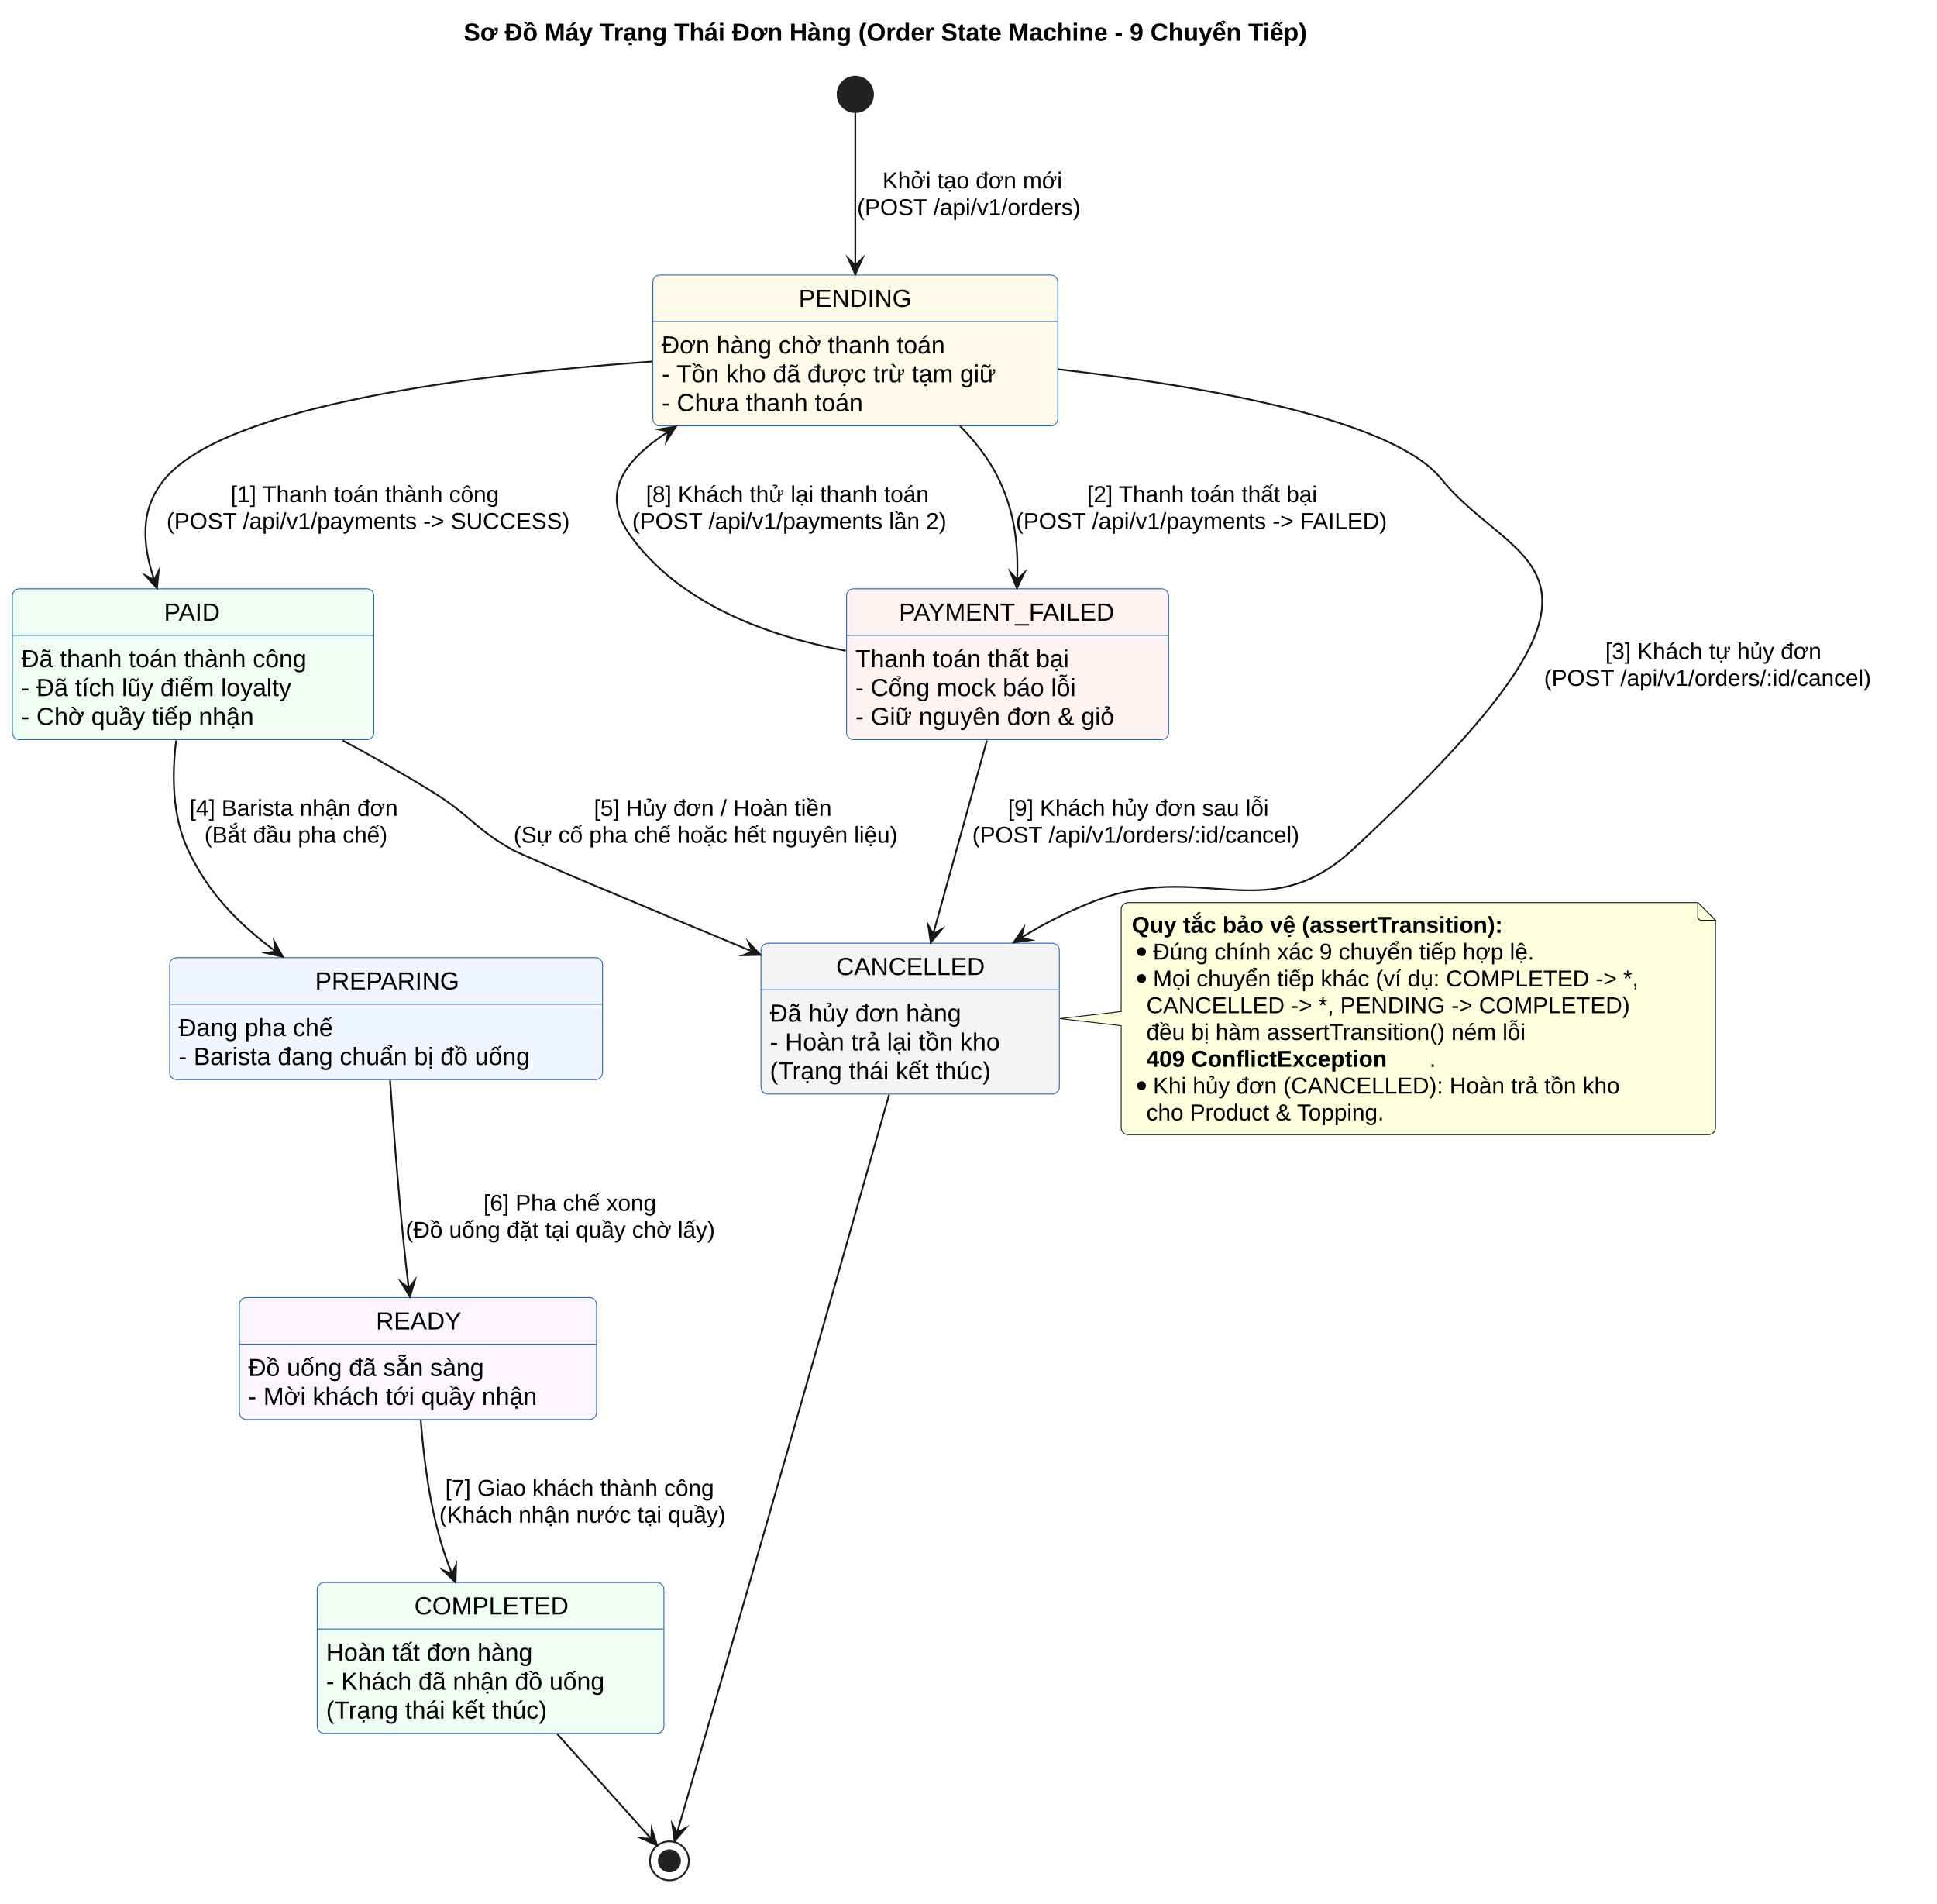
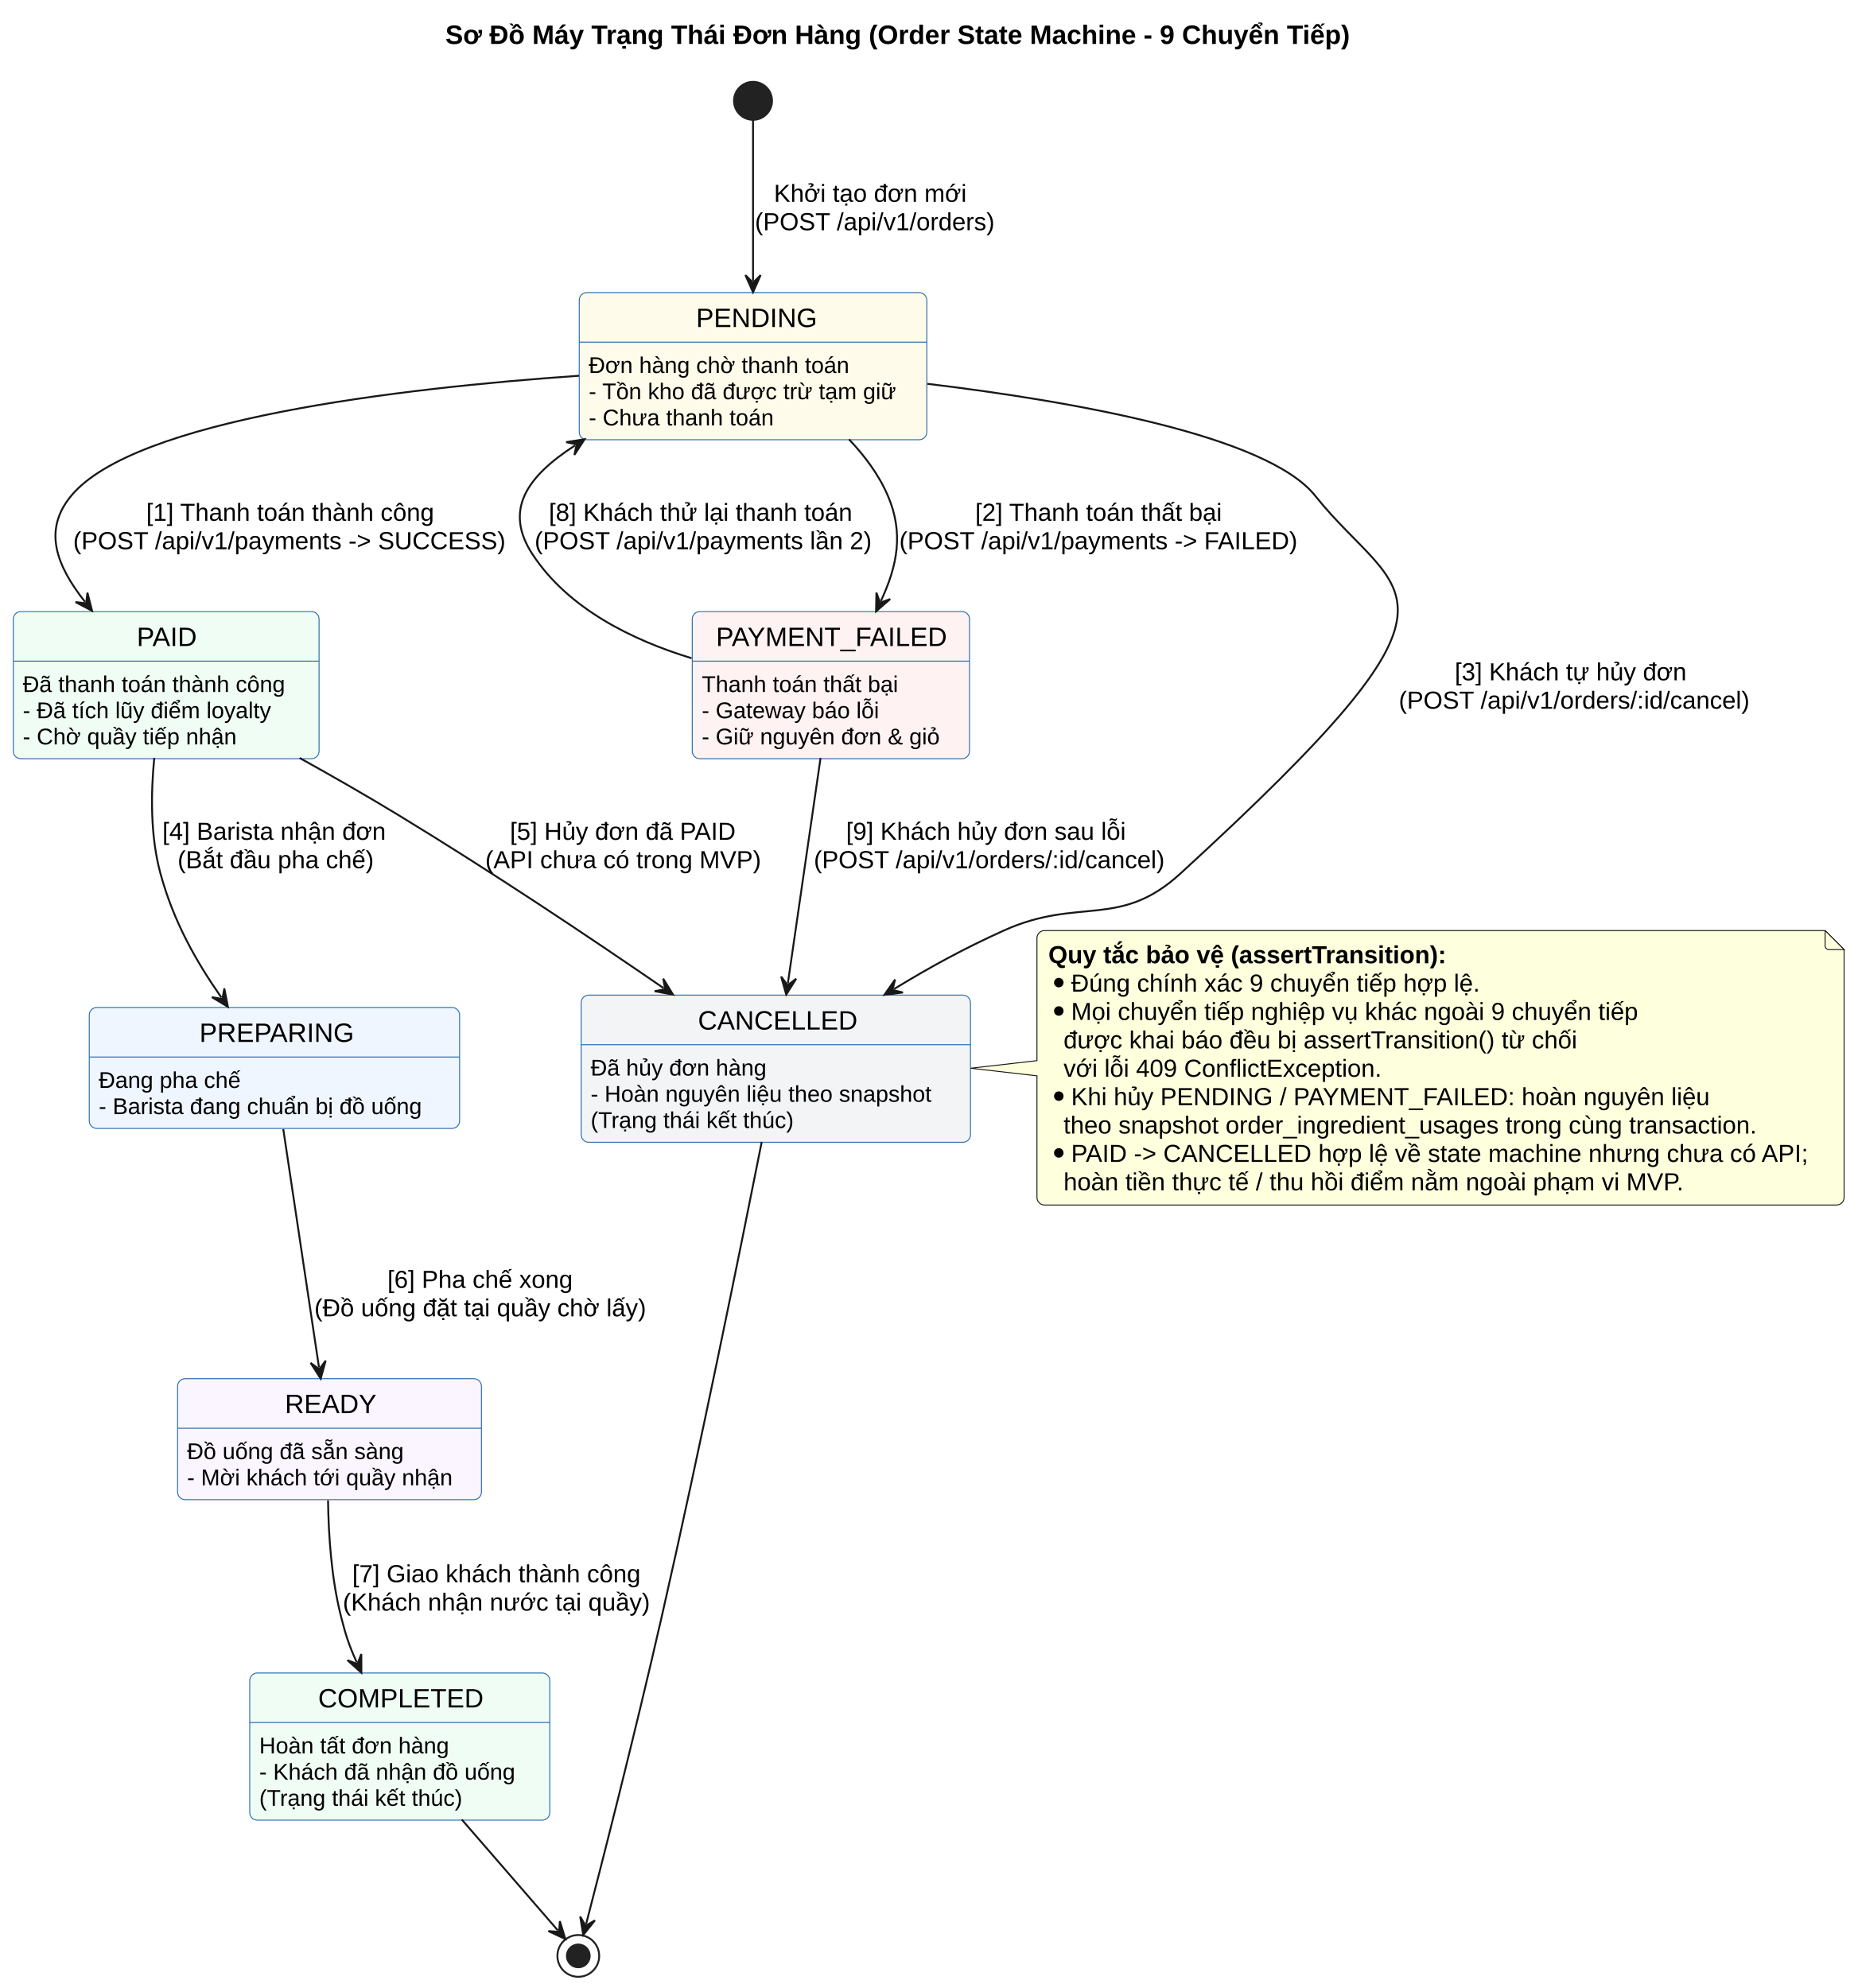
- <svg xmlns="http://www.w3.org/2000/svg" version="1.1" data-diagram-type="STATE" style="width:1094px;height:1075px;background:#FFFFFF;" width="1094px" height="1075px" viewBox="0 0 1094 1075" zoomAndPan="magnify" preserveAspectRatio="none" contentStyleType="text/css">
+ <svg xmlns="http://www.w3.org/2000/svg" contentStyleType="text/css" height="1047px" preserveAspectRatio="none" style="width:978px;height:1047px;background:#FFFFFF;" version="1.1" viewBox="0 0 978 1047" width="978px" zoomAndPan="magnify">
  <defs />
-   <g font-family="sans-serif" lengthAdjust="spacing">
-     <g class="title" data-source-line="1">
-       <text x="261.863" y="22.995" fill="#000" font-size="14" textLength="563.589" font-weight="700" font-family="Arial">Sơ Đồ Máy Trạng Thái Đơn Hàng (Order State Machine - 9 Chuyển Tiếp)</text>
+   <g>
+     <text fill="#000000" font-family="Arial" font-size="14" font-weight="bold" lengthAdjust="spacing" textLength="495" x="234.5" y="23.132">Sơ Đồ Máy Trạng Thái Đơn Hàng (Order State Machine - 9 Chuyển Tiếp)</text>
+     <ellipse cx="396.5" cy="53.099" fill="#222222" rx="10" ry="10" style="stroke:#222222;stroke-width:1.0;" />
+     <g id="PENDING">
+       <rect fill="#FFFBEB" height="77.495" rx="4" ry="4" style="stroke:#2B6CB0;stroke-width:0.5;" width="183" x="305" y="154.099" />
+       <line style="stroke:#2B6CB0;stroke-width:0.5;" x1="305" x2="488" y1="180.197" y2="180.197" />
+       <text fill="#000000" font-family="Arial" font-size="14" lengthAdjust="spacing" textLength="60" x="366.5" y="172.231">PENDING</text>
+       <text fill="#000000" font-family="Arial" font-size="12" lengthAdjust="spacing" textLength="140" x="310" y="196.453">Đơn hàng chờ thanh toán</text>
+       <text fill="#000000" font-family="Arial" font-size="12" lengthAdjust="spacing" textLength="163" x="310" y="210.252">- Tồn kho đã được trừ tạm giữ</text>
+       <text fill="#000000" font-family="Arial" font-size="12" lengthAdjust="spacing" textLength="99" x="310" y="224.051">- Chưa thanh toán</text>
    </g>
-     <g class="entity" data-qualified-name="PENDING" id="ent0001" data-source-line="15">
-       <rect x="368.72" y="155.297" width="228.701" height="85.188" fill="#FFFBEB" style="stroke:#2B6CB0;stroke-width:0.5;" rx="4" ry="4" />
-       <line x1="368.72" y1="181.594" x2="597.421" y2="181.594" style="stroke:#2B6CB0;stroke-width:0.5;" />
-       <text x="451.075" y="173.292" fill="#000" font-size="14" textLength="63.991" font-family="Arial">PENDING</text>
-       <text x="373.72" y="199.589" fill="#000" font-size="14" textLength="178.63" font-family="Arial">Đơn hàng chờ thanh toán</text>
-       <text x="373.72" y="215.886" fill="#000" font-size="14" textLength="208.701" font-family="Arial">- Tồn kho đã được trừ tạm giữ</text>
-       <text x="373.72" y="232.183" fill="#000" font-size="14" textLength="126.697" font-family="Arial">- Chưa thanh toán</text>
+     <g id="PAID">
+       <rect fill="#F0FDF4" height="77.495" rx="4" ry="4" style="stroke:#2B6CB0;stroke-width:0.5;" width="161" x="7" y="322.099" />
+       <line style="stroke:#2B6CB0;stroke-width:0.5;" x1="7" x2="168" y1="348.197" y2="348.197" />
+       <text fill="#000000" font-family="Arial" font-size="14" lengthAdjust="spacing" textLength="31" x="72" y="340.231">PAID</text>
+       <text fill="#000000" font-family="Arial" font-size="12" lengthAdjust="spacing" textLength="141" x="12" y="364.453">Đã thanh toán thành công</text>
+       <text fill="#000000" font-family="Arial" font-size="12" lengthAdjust="spacing" textLength="130" x="12" y="378.252">- Đã tích lũy điểm loyalty</text>
+       <text fill="#000000" font-family="Arial" font-size="12" lengthAdjust="spacing" textLength="114" x="12" y="392.051">- Chờ quầy tiếp nhận</text>
    </g>
-     <g class="entity" data-qualified-name="PAID" id="ent0002" data-source-line="16">
-       <rect x="7" y="332.487" width="204.133" height="85.188" fill="#F0FDF4" style="stroke:#2B6CB0;stroke-width:0.5;" rx="4" ry="4" />
-       <line x1="7" y1="358.784" x2="211.133" y2="358.784" style="stroke:#2B6CB0;stroke-width:0.5;" />
-       <text x="92.602" y="350.482" fill="#000" font-size="14" textLength="32.929" font-family="Arial">PAID</text>
-       <text x="12" y="376.779" fill="#000" font-size="14" textLength="184.133" font-family="Arial">Đã thanh toán thành công</text>
-       <text x="12" y="393.076" fill="#000" font-size="14" textLength="175.738" font-family="Arial">- Đã tích lũy điểm loyalty</text>
-       <text x="12" y="409.373" fill="#000" font-size="14" textLength="146.768" font-family="Arial">- Chờ quầy tiếp nhận</text>
+     <g id="PREPARING">
+       <rect fill="#EFF6FF" height="63.696" rx="4" ry="4" style="stroke:#2B6CB0;stroke-width:0.5;" width="195" x="47" y="530.599" />
+       <line style="stroke:#2B6CB0;stroke-width:0.5;" x1="47" x2="242" y1="556.697" y2="556.697" />
+       <text fill="#000000" font-family="Arial" font-size="14" lengthAdjust="spacing" textLength="79" x="105" y="548.731">PREPARING</text>
+       <text fill="#000000" font-family="Arial" font-size="12" lengthAdjust="spacing" textLength="77" x="52" y="572.953">Đang pha chế</text>
+       <text fill="#000000" font-family="Arial" font-size="12" lengthAdjust="spacing" textLength="175" x="52" y="586.752">- Barista đang chuẩn bị đồ uống</text>
    </g>
-     <g class="entity" data-qualified-name="PREPARING" id="ent0003" data-source-line="17">
-       <rect x="95.82" y="540.767" width="244.492" height="68.891" fill="#EFF6FF" style="stroke:#2B6CB0;stroke-width:0.5;" rx="4" ry="4" />
-       <line x1="95.82" y1="567.064" x2="340.312" y2="567.064" style="stroke:#2B6CB0;stroke-width:0.5;" />
-       <text x="177.96" y="558.762" fill="#000" font-size="14" textLength="80.213" font-family="Arial">PREPARING</text>
-       <text x="100.82" y="585.059" fill="#000" font-size="14" textLength="97.61" font-family="Arial">Đang pha chế</text>
-       <text x="100.82" y="601.356" fill="#000" font-size="14" textLength="224.492" font-family="Arial">- Barista đang chuẩn bị đồ uống</text>
+     <g id="READY">
+       <rect fill="#FAF5FF" height="63.696" rx="4" ry="4" style="stroke:#2B6CB0;stroke-width:0.5;" width="160" x="93.5" y="726.099" />
+       <line style="stroke:#2B6CB0;stroke-width:0.5;" x1="93.5" x2="253.5" y1="752.197" y2="752.197" />
+       <text fill="#000000" font-family="Arial" font-size="14" lengthAdjust="spacing" textLength="47" x="150" y="744.231">READY</text>
+       <text fill="#000000" font-family="Arial" font-size="12" lengthAdjust="spacing" textLength="119" x="98.5" y="768.453">Đồ uống đã sẵn sàng</text>
+       <text fill="#000000" font-family="Arial" font-size="12" lengthAdjust="spacing" textLength="140" x="98.5" y="782.252">- Mời khách tới quầy nhận</text>
    </g>
-     <g class="entity" data-qualified-name="READY" id="ent0004" data-source-line="18">
-       <rect x="135.2" y="732.737" width="201.733" height="68.891" fill="#FAF5FF" style="stroke:#2B6CB0;stroke-width:0.5;" rx="4" ry="4" />
-       <line x1="135.2" y1="759.034" x2="336.933" y2="759.034" style="stroke:#2B6CB0;stroke-width:0.5;" />
-       <text x="212.325" y="750.732" fill="#000" font-size="14" textLength="47.482" font-family="Arial">READY</text>
-       <text x="140.2" y="777.029" fill="#000" font-size="14" textLength="148.258" font-family="Arial">Đồ uống đã sẵn sàng</text>
-       <text x="140.2" y="793.326" fill="#000" font-size="14" textLength="181.733" font-family="Arial">- Mời khách tới quầy nhận</text>
+     <g id="COMPLETED">
+       <rect fill="#F0FDF4" height="77.495" rx="4" ry="4" style="stroke:#2B6CB0;stroke-width:0.5;" width="158" x="131.5" y="881.099" />
+       <line style="stroke:#2B6CB0;stroke-width:0.5;" x1="131.5" x2="289.5" y1="907.197" y2="907.197" />
+       <text fill="#000000" font-family="Arial" font-size="14" lengthAdjust="spacing" textLength="86" x="167.5" y="899.231">COMPLETED</text>
+       <text fill="#000000" font-family="Arial" font-size="12" lengthAdjust="spacing" textLength="102" x="136.5" y="923.453">Hoàn tất đơn hàng</text>
+       <text fill="#000000" font-family="Arial" font-size="12" lengthAdjust="spacing" textLength="138" x="136.5" y="937.252">- Khách đã nhận đồ uống</text>
+       <text fill="#000000" font-family="Arial" font-size="12" lengthAdjust="spacing" textLength="108" x="136.5" y="951.051">(Trạng thái kết thúc)</text>
    </g>
-     <g class="entity" data-qualified-name="COMPLETED" id="ent0005" data-source-line="19">
-       <rect x="179.16" y="893.627" width="195.82" height="85.188" fill="#F0FDF4" style="stroke:#2B6CB0;stroke-width:0.5;" rx="4" ry="4" />
-       <line x1="179.16" y1="919.924" x2="374.98" y2="919.924" style="stroke:#2B6CB0;stroke-width:0.5;" />
-       <text x="234" y="911.622" fill="#000" font-size="14" textLength="86.14" font-family="Arial">COMPLETED</text>
-       <text x="184.16" y="937.919" fill="#000" font-size="14" textLength="130.99" font-family="Arial">Hoàn tất đơn hàng</text>
-       <text x="184.16" y="954.216" fill="#000" font-size="14" textLength="175.82" font-family="Arial">- Khách đã nhận đồ uống</text>
-       <text x="184.16" y="970.513" fill="#000" font-size="14" textLength="144.895" font-family="Arial">(Trạng thái kết thúc)</text>
+     <g id="PAYMENT_FAILED">
+       <rect fill="#FEF2F2" height="77.495" rx="4" ry="4" style="stroke:#2B6CB0;stroke-width:0.5;" width="146" x="364.5" y="322.099" />
+       <line style="stroke:#2B6CB0;stroke-width:0.5;" x1="364.5" x2="510.5" y1="348.197" y2="348.197" />
+       <text fill="#000000" font-family="Arial" font-size="14" lengthAdjust="spacing" textLength="121" x="377" y="340.231">PAYMENT_FAILED</text>
+       <text fill="#000000" font-family="Arial" font-size="12" lengthAdjust="spacing" textLength="105" x="369.5" y="364.453">Thanh toán thất bại</text>
+       <text fill="#000000" font-family="Arial" font-size="12" lengthAdjust="spacing" textLength="94" x="369.5" y="378.252">- Gateway báo lỗi</text>
+       <text fill="#000000" font-family="Arial" font-size="12" lengthAdjust="spacing" textLength="126" x="369.5" y="392.051">- Giữ nguyên đơn &amp; giỏ</text>
    </g>
-     <g class="entity" data-qualified-name="PAYMENT_FAILED" id="ent0006" data-source-line="20">
-       <rect x="478.12" y="332.487" width="181.902" height="85.188" fill="#FEF2F2" style="stroke:#2B6CB0;stroke-width:0.5;" rx="4" ry="4" />
-       <line x1="478.12" y1="358.784" x2="660.022" y2="358.784" style="stroke:#2B6CB0;stroke-width:0.5;" />
-       <text x="507.719" y="350.482" fill="#000" font-size="14" textLength="122.705" font-family="Arial">PAYMENT_FAILED</text>
-       <text x="483.12" y="376.779" fill="#000" font-size="14" textLength="138.394" font-family="Arial">Thanh toán thất bại</text>
-       <text x="483.12" y="393.076" fill="#000" font-size="14" textLength="139.337" font-family="Arial">- Cổng mock báo lỗi</text>
-       <text x="483.12" y="409.373" fill="#000" font-size="14" textLength="161.902" font-family="Arial">- Giữ nguyên đơn &amp; giỏ</text>
+     <g id="CANCELLED">
+       <rect fill="#F3F4F6" height="77.495" rx="4" ry="4" style="stroke:#2B6CB0;stroke-width:0.5;" width="205" x="306" y="524.099" />
+       <line style="stroke:#2B6CB0;stroke-width:0.5;" x1="306" x2="511" y1="550.197" y2="550.197" />
+       <text fill="#000000" font-family="Arial" font-size="14" lengthAdjust="spacing" textLength="82" x="367.5" y="542.231">CANCELLED</text>
+       <text fill="#000000" font-family="Arial" font-size="12" lengthAdjust="spacing" textLength="94" x="311" y="566.453">Đã hủy đơn hàng</text>
+       <text fill="#000000" font-family="Arial" font-size="12" lengthAdjust="spacing" textLength="185" x="311" y="580.252">- Hoàn nguyên liệu theo snapshot</text>
+       <text fill="#000000" font-family="Arial" font-size="12" lengthAdjust="spacing" textLength="108" x="311" y="594.051">(Trạng thái kết thúc)</text>
    </g>
-     <g class="entity" data-qualified-name="CANCELLED" id="ent0007" data-source-line="21">
-       <rect x="429.81" y="532.617" width="168.504" height="85.188" fill="#F3F4F6" style="stroke:#2B6CB0;stroke-width:0.5;" rx="4" ry="4" />
-       <line x1="429.81" y1="558.914" x2="598.314" y2="558.914" style="stroke:#2B6CB0;stroke-width:0.5;" />
-       <text x="472.226" y="550.612" fill="#000" font-size="14" textLength="83.672" font-family="Arial">CANCELLED</text>
-       <text x="434.81" y="576.909" fill="#000" font-size="14" textLength="120.347" font-family="Arial">Đã hủy đơn hàng</text>
-       <text x="434.81" y="593.206" fill="#000" font-size="14" textLength="148.504" font-family="Arial">- Hoàn trả lại tồn kho</text>
-       <text x="434.81" y="609.503" fill="#000" font-size="14" textLength="144.895" font-family="Arial">(Trạng thái kết thúc)</text>
+     <ellipse cx="304.5" cy="1030.099" fill="none" rx="11" ry="11" style="stroke:#222222;stroke-width:1.0;" />
+     <ellipse cx="304.5" cy="1030.099" fill="#222222" rx="6" ry="6" style="stroke:#222222;stroke-width:1.0;" />
+     <g id="elem_GMN23">
+       <path d="M546,494.099 L546,558.599 L511.04,562.599 L546,566.599 L546,630.637 A4,4 0 0 0 550,634.637 L967,634.637 A4,4 0 0 0 971,630.637 L971,500.099 L961,490.099 L550,490.099 A4,4 0 0 0 546,494.099 " fill="#FEFFDD" style="stroke:#181818;stroke-width:0.5;" />
+       <path d="M961,490.099 L961,498.099 A2,2 0 0 0 963,500.099 L971,500.099 L961,490.099 " fill="#FEFFDD" style="stroke:#181818;stroke-width:0.5;" />
+       <text fill="#000000" font-family="Arial" font-size="13" font-weight="bold" lengthAdjust="spacing" textLength="211" x="552" y="507.293">Quy tắc bảo vệ (assertTransition):</text>
+       <ellipse cx="557.5" cy="517.496" fill="#000000" rx="2.5" ry="2.5" style="stroke:#000000;stroke-width:0.0;" />
+       <text fill="#000000" font-family="Arial" font-size="13" lengthAdjust="spacing" textLength="217" x="564" y="522.241">Đúng chính xác 9 chuyển tiếp hợp lệ.</text>
+       <ellipse cx="557.5" cy="532.445" fill="#000000" rx="2.5" ry="2.5" style="stroke:#000000;stroke-width:0.0;" />
+       <text fill="#000000" font-family="Arial" font-size="13" lengthAdjust="spacing" textLength="299" x="564" y="537.19">Mọi chuyển tiếp nghiệp vụ khác ngoài 9 chuyển tiếp</text>
+       <text fill="#000000" font-family="Arial" font-size="13" lengthAdjust="spacing" textLength="273" x="560" y="552.139">được khai báo đều bị assertTransition() từ chối</text>
+       <text fill="#000000" font-family="Arial" font-size="13" lengthAdjust="spacing" textLength="168" x="560" y="567.087">với lỗi 409 ConflictException.</text>
+       <ellipse cx="557.5" cy="577.291" fill="#000000" rx="2.5" ry="2.5" style="stroke:#000000;stroke-width:0.0;" />
+       <text fill="#000000" font-family="Arial" font-size="13" lengthAdjust="spacing" textLength="339" x="564" y="582.036">Khi hủy PENDING / PAYMENT_FAILED: hoàn nguyên liệu</text>
+       <text fill="#000000" font-family="Arial" font-size="13" lengthAdjust="spacing" textLength="364" x="560" y="596.985">theo snapshot order_ingredient_usages trong cùng transaction.</text>
+       <ellipse cx="557.5" cy="607.188" fill="#000000" rx="2.5" ry="2.5" style="stroke:#000000;stroke-width:0.0;" />
+       <text fill="#000000" font-family="Arial" font-size="13" lengthAdjust="spacing" textLength="392" x="564" y="611.934">PAID -&gt; CANCELLED hợp lệ về state machine nhưng chưa có API;</text>
+       <text fill="#000000" font-family="Arial" font-size="13" lengthAdjust="spacing" textLength="331" x="560" y="626.882">hoàn tiền thực tế / thu hồi điểm nằm ngoài phạm vi MVP.</text>
    </g>
-     <g class="start_entity" data-qualified-name=".start." id="ent0008" data-source-line="13">
-       <ellipse cx="483.07" cy="53.297" rx="10" ry="10" fill="#222" style="stroke:#222;stroke-width:1;" />
+     <g id="link_*start*_PENDING">
+       <path d="M396.5,63.119 C396.5,81.219 396.5,116.899 396.5,147.899 " fill="none" id="*start*-to-PENDING" style="stroke:#181818;stroke-width:1.0;" />
+       <polygon fill="#181818" points="396.5,153.899,400.5,144.899,396.5,148.899,392.5,144.899,396.5,153.899" style="stroke:#181818;stroke-width:1.0;" />
+       <text fill="#000000" font-family="Arial" font-size="13" lengthAdjust="spacing" textLength="104" x="407.5" y="106.293">Khởi tạo đơn mới</text>
+       <text fill="#000000" font-family="Arial" font-size="13" lengthAdjust="spacing" textLength="124" x="397.5" y="121.241">(POST /api/v1/orders)</text>
    </g>
-     <g class="end_entity" data-qualified-name=".end." id="ent0019" data-source-line="43">
-       <ellipse cx="378.07" cy="1050.817" rx="11" ry="11" fill="none" style="stroke:#222;stroke-width:1;" />
-       <ellipse cx="378.07" cy="1050.817" rx="6" ry="6" fill="#222" style="stroke:#222;stroke-width:1;" />
+     <g id="link_PENDING_PAID">
+       <path d="M304.89,197.889 C209.96,204.479 70.85,220.889 37.5,261.099 C22.56,279.109 29.509,297.604 44.758,316.974 " fill="none" id="PENDING-to-PAID" style="stroke:#181818;stroke-width:1.0;" />
+       <polygon fill="#181818" points="48.47,321.689,46.045,312.143,45.377,317.76,39.76,317.092,48.47,321.689" style="stroke:#181818;stroke-width:1.0;" />
+       <text fill="#000000" font-family="Arial" font-size="13" lengthAdjust="spacing" textLength="151" x="77" y="274.293">[1] Thanh toán thành công</text>
+       <text fill="#000000" font-family="Arial" font-size="13" lengthAdjust="spacing" textLength="228" x="38.5" y="289.241">(POST /api/v1/payments -&gt; SUCCESS)</text>
    </g>
-     <g class="entity" data-qualified-name="GMN22" id="ent0023" data-source-line="47">
-       <path d="M633.22,513.677 L633.22,571.207 L598.71,575.207 L633.22,579.207 L633.22,636.739 A4,4 0 0 0 637.22,640.739 L964.908,640.739 A4,4 0 0 0 968.908,636.739 L968.908,519.677 L958.908,509.677 L637.22,509.677 A4,4 0 0 0 633.22,513.677" style="stroke:#181818;stroke-width:0.5;" fill="#FEFFDD" />
-       <path d="M958.908,509.677 L958.908,517.677 A2,2 0 0 0 960.908,519.677 L968.908,519.677 L958.908,509.677" style="stroke:#181818;stroke-width:0.5;" fill="#FEFFDD" />
-       <text x="639.22" y="526.744" fill="#000" font-size="13" textLength="251.005" font-weight="700" font-family="Arial">Quy tắc bảo vệ (assertTransition):</text>
-       <ellipse cx="644.72" cy="537.443" rx="2.5" ry="2.5" fill="#000" />
-       <text x="651.22" y="541.877" fill="#000" font-size="13" textLength="242.988" font-family="Arial">Đúng chính xác 9 chuyển tiếp hợp lệ.</text>
-       <ellipse cx="644.72" cy="552.575" rx="2.5" ry="2.5" fill="#000" />
-       <text x="651.22" y="557.009" fill="#000" font-size="13" textLength="302.688" font-family="Arial">Mọi chuyển tiếp khác (ví dụ: COMPLETED -&gt; *,</text>
-       <text x="647.485" y="572.142" fill="#000" font-size="13" textLength="284.635" font-family="Arial">CANCELLED -&gt; *, PENDING -&gt; COMPLETED)</text>
-       <text x="647.485" y="587.275" fill="#000" font-size="13" textLength="244.835" font-family="Arial">đều bị hàm assertTransition() ném lỗi</text>
-       <text x="639.22" y="602.408" fill="#000" font-size="13" textLength="8.265" font-family="Arial">  </text>
-       <text x="647.485" y="602.408" fill="#000" font-size="13" textLength="159.828" font-weight="700" font-family="Arial">409 ConflictException</text>
-       <text x="807.312" y="602.408" fill="#000" font-size="13" font-family="Arial">.</text>
-       <ellipse cx="644.72" cy="613.107" rx="2.5" ry="2.5" fill="#000" />
-       <text x="651.22" y="617.541" fill="#000" font-size="13" textLength="287.492" font-family="Arial">Khi hủy đơn (CANCELLED): Hoàn trả tồn kho</text>
-       <text x="647.485" y="632.673" fill="#000" font-size="13" textLength="152.382" font-family="Arial">cho Product &amp; Topping.</text>
+     <g id="link_PENDING_PAYMENT_FAILED">
+       <path d="M447.04,231.389 C455.37,240.149 462.81,250.159 467.5,261.099 C475.89,280.649 472.539,297.872 463.829,316.522 " fill="none" id="PENDING-to-PAYMENT_FAILED" style="stroke:#181818;stroke-width:1.0;" />
+       <polygon fill="#181818" points="461.29,321.959,468.723,315.497,463.406,317.428,461.474,312.111,461.29,321.959" style="stroke:#181818;stroke-width:1.0;" />
+       <text fill="#000000" font-family="Arial" font-size="13" lengthAdjust="spacing" textLength="130" x="513.5" y="274.293">[2] Thanh toán thất bại</text>
+       <text fill="#000000" font-family="Arial" font-size="13" lengthAdjust="spacing" textLength="210" x="473.5" y="289.241">(POST /api/v1/payments -&gt; FAILED)</text>
    </g>
-     <g class="link" data-entity-1="ent0008" data-entity-2="ent0001" id="lnk9" data-source-line="13" data-link-type="dependency">
-       <path d="M483.07,63.657 C483.07,81.877 483.07,118.097 483.07,149.907" style="stroke:#181818;stroke-width:1;" fill="none" id="*start*-to-PENDING" />
-       <polygon points="483.07,154.907,487.07,145.907,483.07,149.907,479.07,145.907,483.07,154.907" fill="#181818" style="stroke:#181818;stroke-width:1;stroke-linejoin:miter;stroke-miterlimit:10;" />
-       <text x="498.432" y="106.364" fill="#000" font-size="13" textLength="110.417" font-family="Arial">Khởi tạo đơn mới</text>
-       <text x="484.07" y="121.497" fill="#000" font-size="13" textLength="139.141" font-family="Arial">(POST /api/v1/orders)</text>
+     <g id="link_PAYMENT_FAILED_PENDING">
+       <path d="M364.16,346.659 C332.85,337.109 299.27,320.599 280.5,292.099 C265.1,268.709 277.3,251.055 302.791,234.585 " fill="none" id="PAYMENT_FAILED-to-PENDING" style="stroke:#181818;stroke-width:1.0;" />
+       <polygon fill="#181818" points="307.83,231.329,298.1,232.853,303.63,234.042,302.442,239.573,307.83,231.329" style="stroke:#181818;stroke-width:1.0;" />
+       <text fill="#000000" font-family="Arial" font-size="13" lengthAdjust="spacing" textLength="162" x="289" y="274.293">[8] Khách thử lại thanh toán</text>
+       <text fill="#000000" font-family="Arial" font-size="13" lengthAdjust="spacing" textLength="177" x="281.5" y="289.241">(POST /api/v1/payments lần 2)</text>
    </g>
-     <g class="link" data-entity-1="ent0001" data-entity-2="ent0002" id="lnk10" data-source-line="24" data-link-type="dependency">
-       <path d="M368.23,204.147 C266.06,211.507 127.6,229.037 93.07,270.487 C78.97,287.407 80.204,306.732 87.074,327.412" style="stroke:#181818;stroke-width:1;" fill="none" id="PENDING-to-PAID" />
-       <polygon points="88.65,332.157,89.609,322.355,87.074,327.412,82.017,324.877,88.65,332.157" fill="#181818" style="stroke:#181818;stroke-width:1;stroke-linejoin:miter;stroke-miterlimit:10;" />
-       <text x="130.293" y="283.554" fill="#000" font-size="13" textLength="174.199" font-family="Arial">[1] Thanh toán thành công</text>
-       <text x="94.07" y="298.687" fill="#000" font-size="13" textLength="246.645" font-family="Arial">(POST /api/v1/payments -&gt; SUCCESS)</text>
+     <g id="link_PENDING_CANCELLED">
+       <path d="M488.35,202.139 C565.55,211.449 667.23,229.419 692.5,261.099 C737.55,317.579 786.51,308.979 621.5,460.099 C589.47,489.429 568.07,472.199 528.5,490.099 C507.29,499.689 490.238,509.033 470.798,520.843 " fill="none" id="PENDING-to-CANCELLED" style="stroke:#181818;stroke-width:1.0;" />
+       <polygon fill="#181818" points="465.67,523.959,475.439,522.704,469.943,521.363,471.285,515.867,465.67,523.959" style="stroke:#181818;stroke-width:1.0;" />
+       <text fill="#000000" font-family="Arial" font-size="13" lengthAdjust="spacing" textLength="125" x="766" y="358.293">[3] Khách tự hủy đơn</text>
+       <text fill="#000000" font-family="Arial" font-size="13" lengthAdjust="spacing" textLength="184" x="736.5" y="373.241">(POST /api/v1/orders/:id/cancel)</text>
    </g>
-     <g class="link" data-entity-1="ent0001" data-entity-2="ent0006" id="lnk11" data-source-line="25" data-link-type="dependency">
-       <path d="M542.24,240.617 C550.97,249.467 558.79,259.487 564.07,270.487 C573.15,289.397 575.173,307.56 574.493,327.17" style="stroke:#181818;stroke-width:1;" fill="none" id="PENDING-to-PAYMENT_FAILED" />
-       <polygon points="574.32,332.167,578.629,323.311,574.493,327.17,570.634,323.034,574.32,332.167" fill="#181818" style="stroke:#181818;stroke-width:1;stroke-linejoin:miter;stroke-miterlimit:10;" />
-       <text x="614.011" y="283.554" fill="#000" font-size="13" textLength="151.055" font-family="Arial">[2] Thanh toán thất bại</text>
-       <text x="573.7" y="298.687" fill="#000" font-size="13" textLength="231.677" font-family="Arial">(POST /api/v1/payments -&gt; FAILED)</text>
+     <g id="link_PAID_PREPARING">
+       <path d="M81.23,399.159 C79.4,417.799 79.13,440.459 84.5,460.099 C91.47,485.569 103.214,506.23 116.554,525.33 " fill="none" id="PAID-to-PREPARING" style="stroke:#181818;stroke-width:1.0;" />
+       <polygon fill="#181818" points="119.99,530.249,118.116,520.58,117.127,526.149,111.557,525.16,119.99,530.249" style="stroke:#181818;stroke-width:1.0;" />
+       <text fill="#000000" font-family="Arial" font-size="13" lengthAdjust="spacing" textLength="119" x="85.5" y="442.293">[4] Barista nhận đơn</text>
+       <text fill="#000000" font-family="Arial" font-size="13" lengthAdjust="spacing" textLength="103" x="93.5" y="457.241">(Bắt đầu pha chế)</text>
    </g>
-     <g class="link" data-entity-1="ent0006" data-entity-2="ent0001" id="lnk17" data-source-line="39" data-link-type="dependency">
-       <path d="M477.65,367.487 C433.32,359.127 383.79,341.057 356.07,302.487 C339.21,279.037 351.491,260.628 377.521,243.658" style="stroke:#181818;stroke-width:1;" fill="none" id="PAYMENT_FAILED-to-PENDING" />
-       <polygon points="381.71,240.927,371.986,242.491,377.521,243.658,376.355,249.193,381.71,240.927" fill="#181818" style="stroke:#181818;stroke-width:1;stroke-linejoin:miter;stroke-miterlimit:10;" />
-       <text x="364.827" y="283.554" fill="#000" font-size="13" textLength="182.997" font-family="Arial">[8] Khách thử lại thanh toán</text>
-       <text x="357.07" y="298.687" fill="#000" font-size="13" textLength="198.51" font-family="Arial">(POST /api/v1/payments lần 2)</text>
+     <g id="link_PAID_CANCELLED">
+       <path d="M157.74,399.179 C174.84,408.669 192.95,419.039 209.5,429.099 C259.5,459.509 309.845,493.221 349.435,520.421 " fill="none" id="PAID-to-CANCELLED" style="stroke:#181818;stroke-width:1.0;" />
+       <polygon fill="#181818" points="354.38,523.819,349.227,515.425,350.259,520.987,344.697,522.019,354.38,523.819" style="stroke:#181818;stroke-width:1.0;" />
+       <text fill="#000000" font-family="Arial" font-size="13" lengthAdjust="spacing" textLength="121" x="268.5" y="442.293">[5] Hủy đơn đã PAID</text>
+       <text fill="#000000" font-family="Arial" font-size="13" lengthAdjust="spacing" textLength="147" x="255.5" y="457.241">(API chưa có trong MVP)</text>
    </g>
-     <g class="link" data-entity-1="ent0001" data-entity-2="ent0007" id="lnk12" data-source-line="26" data-link-type="dependency">
-       <path d="M597.66,208.537 C682.18,218.307 786.98,236.917 814.07,270.487 C856.71,323.347 938.91,317.487 764.07,479.677 C714.86,525.317 678.34,484.657 616.07,509.677 C601.29,515.617 590.562,521.103 576.782,529.553" style="stroke:#181818;stroke-width:1;" fill="none" id="PENDING-to-CANCELLED" />
-       <polygon points="572.52,532.167,582.283,530.872,576.782,529.553,578.101,524.052,572.52,532.167" fill="#181818" style="stroke:#181818;stroke-width:1;stroke-linejoin:miter;stroke-miterlimit:10;" />
-       <text x="906.68" y="372.154" fill="#000" font-size="13" textLength="137.014" font-family="Arial">[3] Khách tự hủy đơn</text>
-       <text x="872.06" y="387.287" fill="#000" font-size="13" textLength="206.254" font-family="Arial">(POST /api/v1/orders/:id/cancel)</text>
+     <g id="link_PREPARING_READY">
+       <path d="M149.16,594.689 C154.57,630.799 162.562,684.075 167.962,720.155 " fill="none" id="PREPARING-to-READY" style="stroke:#181818;stroke-width:1.0;" />
+       <polygon fill="#181818" points="168.85,726.089,171.474,716.596,168.11,721.144,163.562,717.78,168.85,726.089" style="stroke:#181818;stroke-width:1.0;" />
+       <text fill="#000000" font-family="Arial" font-size="13" lengthAdjust="spacing" textLength="99" x="204" y="678.293">[6] Pha chế xong</text>
+       <text fill="#000000" font-family="Arial" font-size="13" lengthAdjust="spacing" textLength="176" x="165.5" y="693.241">(Đồ uống đặt tại quầy chờ lấy)</text>
    </g>
-     <g class="link" data-entity-1="ent0002" data-entity-2="ent0003" id="lnk13" data-source-line="29" data-link-type="dependency">
-       <path d="M99.47,418.157 C97.06,437.707 97.27,460.747 106.07,479.677 C117.48,504.257 134.762,521.761 155.752,537.311" style="stroke:#181818;stroke-width:1;" fill="none" id="PAID-to-PREPARING" />
-       <polygon points="159.77,540.287,154.919,531.715,155.752,537.311,150.157,538.144,159.77,540.287" fill="#181818" style="stroke:#181818;stroke-width:1;stroke-linejoin:miter;stroke-miterlimit:10;" />
-       <text x="107.07" y="460.744" fill="#000" font-size="13" textLength="133.618" font-family="Arial">[4] Barista nhận đơn</text>
-       <text x="115.468" y="475.877" fill="#000" font-size="13" textLength="116.822" font-family="Arial">(Bắt đầu pha chế)</text>
+     <g id="link_READY_COMPLETED">
+       <path d="M172.73,790.199 C172.97,808.239 174.47,831.239 179.5,851.099 C182.03,861.099 183.55,865.966 187.82,875.466 " fill="none" id="READY-to-COMPLETED" style="stroke:#181818;stroke-width:1.0;" />
+       <polygon fill="#181818" points="190.28,880.939,190.239,871.09,188.23,876.378,182.942,874.37,190.28,880.939" style="stroke:#181818;stroke-width:1.0;" />
+       <text fill="#000000" font-family="Arial" font-size="13" lengthAdjust="spacing" textLength="153" x="185.5" y="833.293">[7] Giao khách thành công</text>
+       <text fill="#000000" font-family="Arial" font-size="13" lengthAdjust="spacing" textLength="163" x="180.5" y="848.241">(Khách nhận nước tại quầy)</text>
    </g>
-     <g class="link" data-entity-1="ent0002" data-entity-2="ent0007" id="lnk14" data-source-line="30" data-link-type="dependency">
-       <path d="M193.57,418.137 C210.86,427.417 228.76,437.527 245.07,447.677 C265.6,460.457 268,467.807 289.07,479.677 C295.83,483.487 363.912,511.98 424.882,537.29" style="stroke:#181818;stroke-width:1;" fill="none" id="PAID-to-CANCELLED" />
-       <polygon points="429.5,539.207,422.721,532.062,424.882,537.29,419.654,539.451,429.5,539.207" fill="#181818" style="stroke:#181818;stroke-width:1;stroke-linejoin:miter;stroke-miterlimit:10;" />
-       <text x="335.459" y="460.744" fill="#000" font-size="13" textLength="152.49" font-family="Arial">[5] Hủy đơn / Hoàn tiền</text>
-       <text x="290.07" y="475.877" fill="#000" font-size="13" textLength="243.268" font-family="Arial">(Sự cố pha chế hoặc hết nguyên liệu)</text>
+     <g id="link_PAYMENT_FAILED_CANCELLED">
+       <path d="M432.05,399.219 C426.88,434.859 420.022,482.171 414.842,517.871 " fill="none" id="PAYMENT_FAILED-to-CANCELLED" style="stroke:#181818;stroke-width:1.0;" />
+       <polygon fill="#181818" points="413.98,523.809,419.231,515.476,414.698,518.86,411.314,514.327,413.98,523.809" style="stroke:#181818;stroke-width:1.0;" />
+       <text fill="#000000" font-family="Arial" font-size="13" lengthAdjust="spacing" textLength="150" x="445.5" y="442.293">[9] Khách hủy đơn sau lỗi</text>
+       <text fill="#000000" font-family="Arial" font-size="13" lengthAdjust="spacing" textLength="184" x="428.5" y="457.241">(POST /api/v1/orders/:id/cancel)</text>
    </g>
-     <g class="link" data-entity-1="ent0003" data-entity-2="ent0004" id="lnk15" data-source-line="33" data-link-type="dependency">
-       <path d="M220.31,610.077 C222.11,635.587 224.85,671.397 228.07,702.737 C229.05,712.347 229.662,717.797 230.872,727.347" style="stroke:#181818;stroke-width:1;" fill="none" id="PREPARING-to-READY" />
-       <polygon points="231.5,732.307,234.337,722.875,230.872,727.347,226.4,723.881,231.5,732.307" fill="#181818" style="stroke:#181818;stroke-width:1;stroke-linejoin:miter;stroke-miterlimit:10;" />
-       <text x="273.081" y="683.804" fill="#000" font-size="13" textLength="110.379" font-family="Arial">[6] Pha chế xong</text>
-       <text x="229.07" y="698.937" fill="#000" font-size="13" textLength="198.402" font-family="Arial">(Đồ uống đặt tại quầy chờ lấy)</text>
+     <g id="link_COMPLETED_*end*">
+       <path d="M243.11,958.239 C262.84,981.009 282.381,1003.564 293.741,1016.674 " fill="none" id="COMPLETED-to-*end*" style="stroke:#181818;stroke-width:1.0;" />
+       <polygon fill="#181818" points="297.67,1021.209,294.799,1011.788,294.396,1017.43,288.753,1017.026,297.67,1021.209" style="stroke:#181818;stroke-width:1.0;" />
    </g>
-     <g class="link" data-entity-1="ent0004" data-entity-2="ent0005" id="lnk16" data-source-line="36" data-link-type="dependency">
-       <path d="M237.62,801.737 C239.05,820.227 241.79,843.457 247.07,863.627 C249.66,873.537 251.465,879.246 255.385,888.876" style="stroke:#181818;stroke-width:1;" fill="none" id="READY-to-COMPLETED" />
-       <polygon points="257.27,893.507,257.582,883.663,255.385,888.876,250.172,886.679,257.27,893.507" fill="#181818" style="stroke:#181818;stroke-width:1;stroke-linejoin:miter;stroke-miterlimit:10;" />
-       <text x="251.488" y="844.694" fill="#000" font-size="13" textLength="173.043" font-family="Arial">[7] Giao khách thành công</text>
-       <text x="248.07" y="859.827" fill="#000" font-size="13" textLength="179.88" font-family="Arial">(Khách nhận nước tại quầy)</text>
-     </g>
-     <g class="link" data-entity-1="ent0006" data-entity-2="ent0007" id="lnk18" data-source-line="40" data-link-type="dependency">
-       <path d="M557.4,418.097 C548.07,451.727 536.378,493.829 527.048,527.429" style="stroke:#181818;stroke-width:1;" fill="none" id="PAYMENT_FAILED-to-CANCELLED" />
-       <polygon points="525.71,532.247,531.972,524.645,527.048,527.429,524.264,522.505,525.71,532.247" fill="#181818" style="stroke:#181818;stroke-width:1;stroke-linejoin:miter;stroke-miterlimit:10;" />
-       <text x="569.254" y="460.744" fill="#000" font-size="13" textLength="165.966" font-family="Arial">[9] Khách hủy đơn sau lỗi</text>
-       <text x="549.11" y="475.877" fill="#000" font-size="13" textLength="206.254" font-family="Arial">(POST /api/v1/orders/:id/cancel)</text>
-     </g>
-     <g class="link" data-entity-1="ent0005" data-entity-2="ent0019" id="lnk20" data-source-line="43" data-link-type="dependency">
-       <path d="M314.68,979.147 C335.54,1002.407 356.212,1025.455 367.782,1038.355" style="stroke:#181818;stroke-width:1;" fill="none" id="COMPLETED-to-*end*" />
-       <polygon points="371.12,1042.077,368.089,1032.706,367.782,1038.355,362.133,1038.048,371.12,1042.077" fill="#181818" style="stroke:#181818;stroke-width:1;stroke-linejoin:miter;stroke-miterlimit:10;" />
-     </g>
-     <g class="link" data-entity-1="ent0007" data-entity-2="ent0019" id="lnk21" data-source-line="44" data-link-type="dependency">
-       <path d="M502.17,618.117 C486.27,674.087 457.17,776.357 432.07,863.627 C412.71,930.907 390.559,1006.967 382.409,1034.927" style="stroke:#181818;stroke-width:1;" fill="none" id="CANCELLED-to-*end*" />
-       <polygon points="381.01,1039.727,387.369,1032.206,382.409,1034.927,379.688,1029.967,381.01,1039.727" fill="#181818" style="stroke:#181818;stroke-width:1;stroke-linejoin:miter;stroke-miterlimit:10;" />
+     <g id="link_CANCELLED_*end*">
+       <path d="M401.08,601.369 C390.15,656.419 368.83,761.859 348.5,851.099 C333.86,915.349 315.639,986.272 308.619,1013.282 " fill="none" id="CANCELLED-to-*end*" style="stroke:#181818;stroke-width:1.0;" />
+       <polygon fill="#181818" points="307.11,1019.089,313.245,1011.384,308.368,1014.249,305.502,1009.372,307.11,1019.089" style="stroke:#181818;stroke-width:1.0;" />
    </g>
  </g>
</svg>
